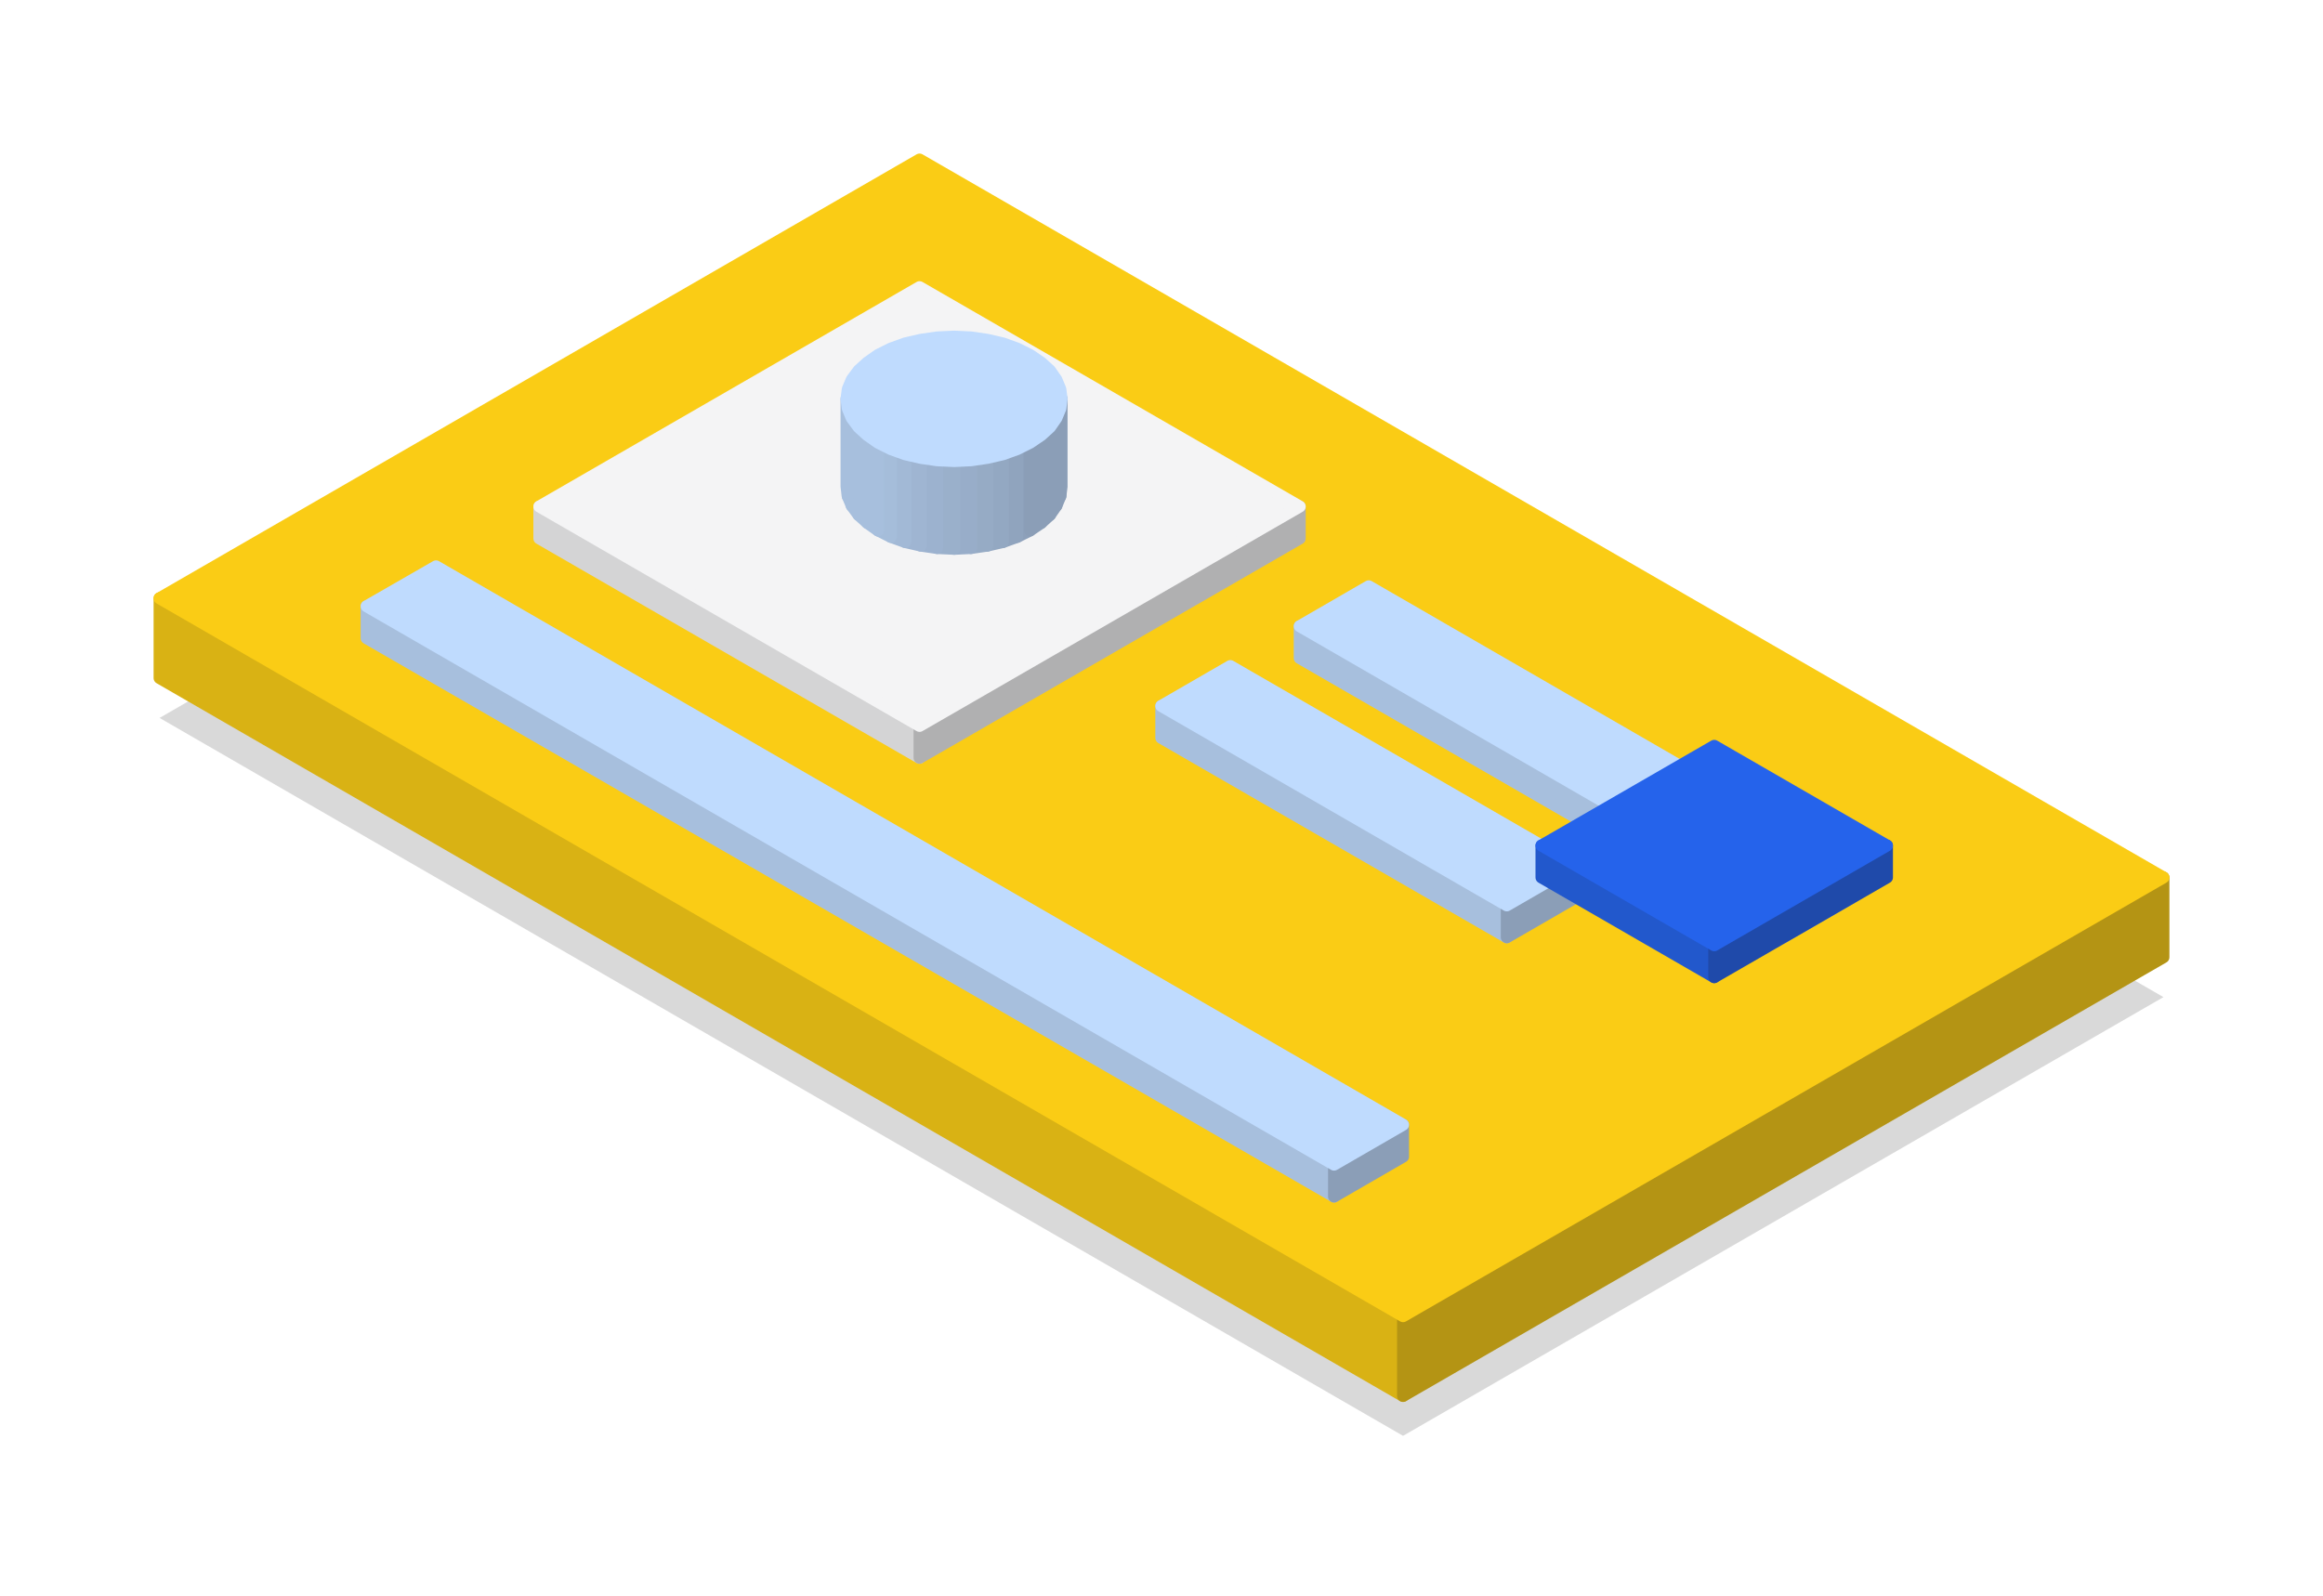
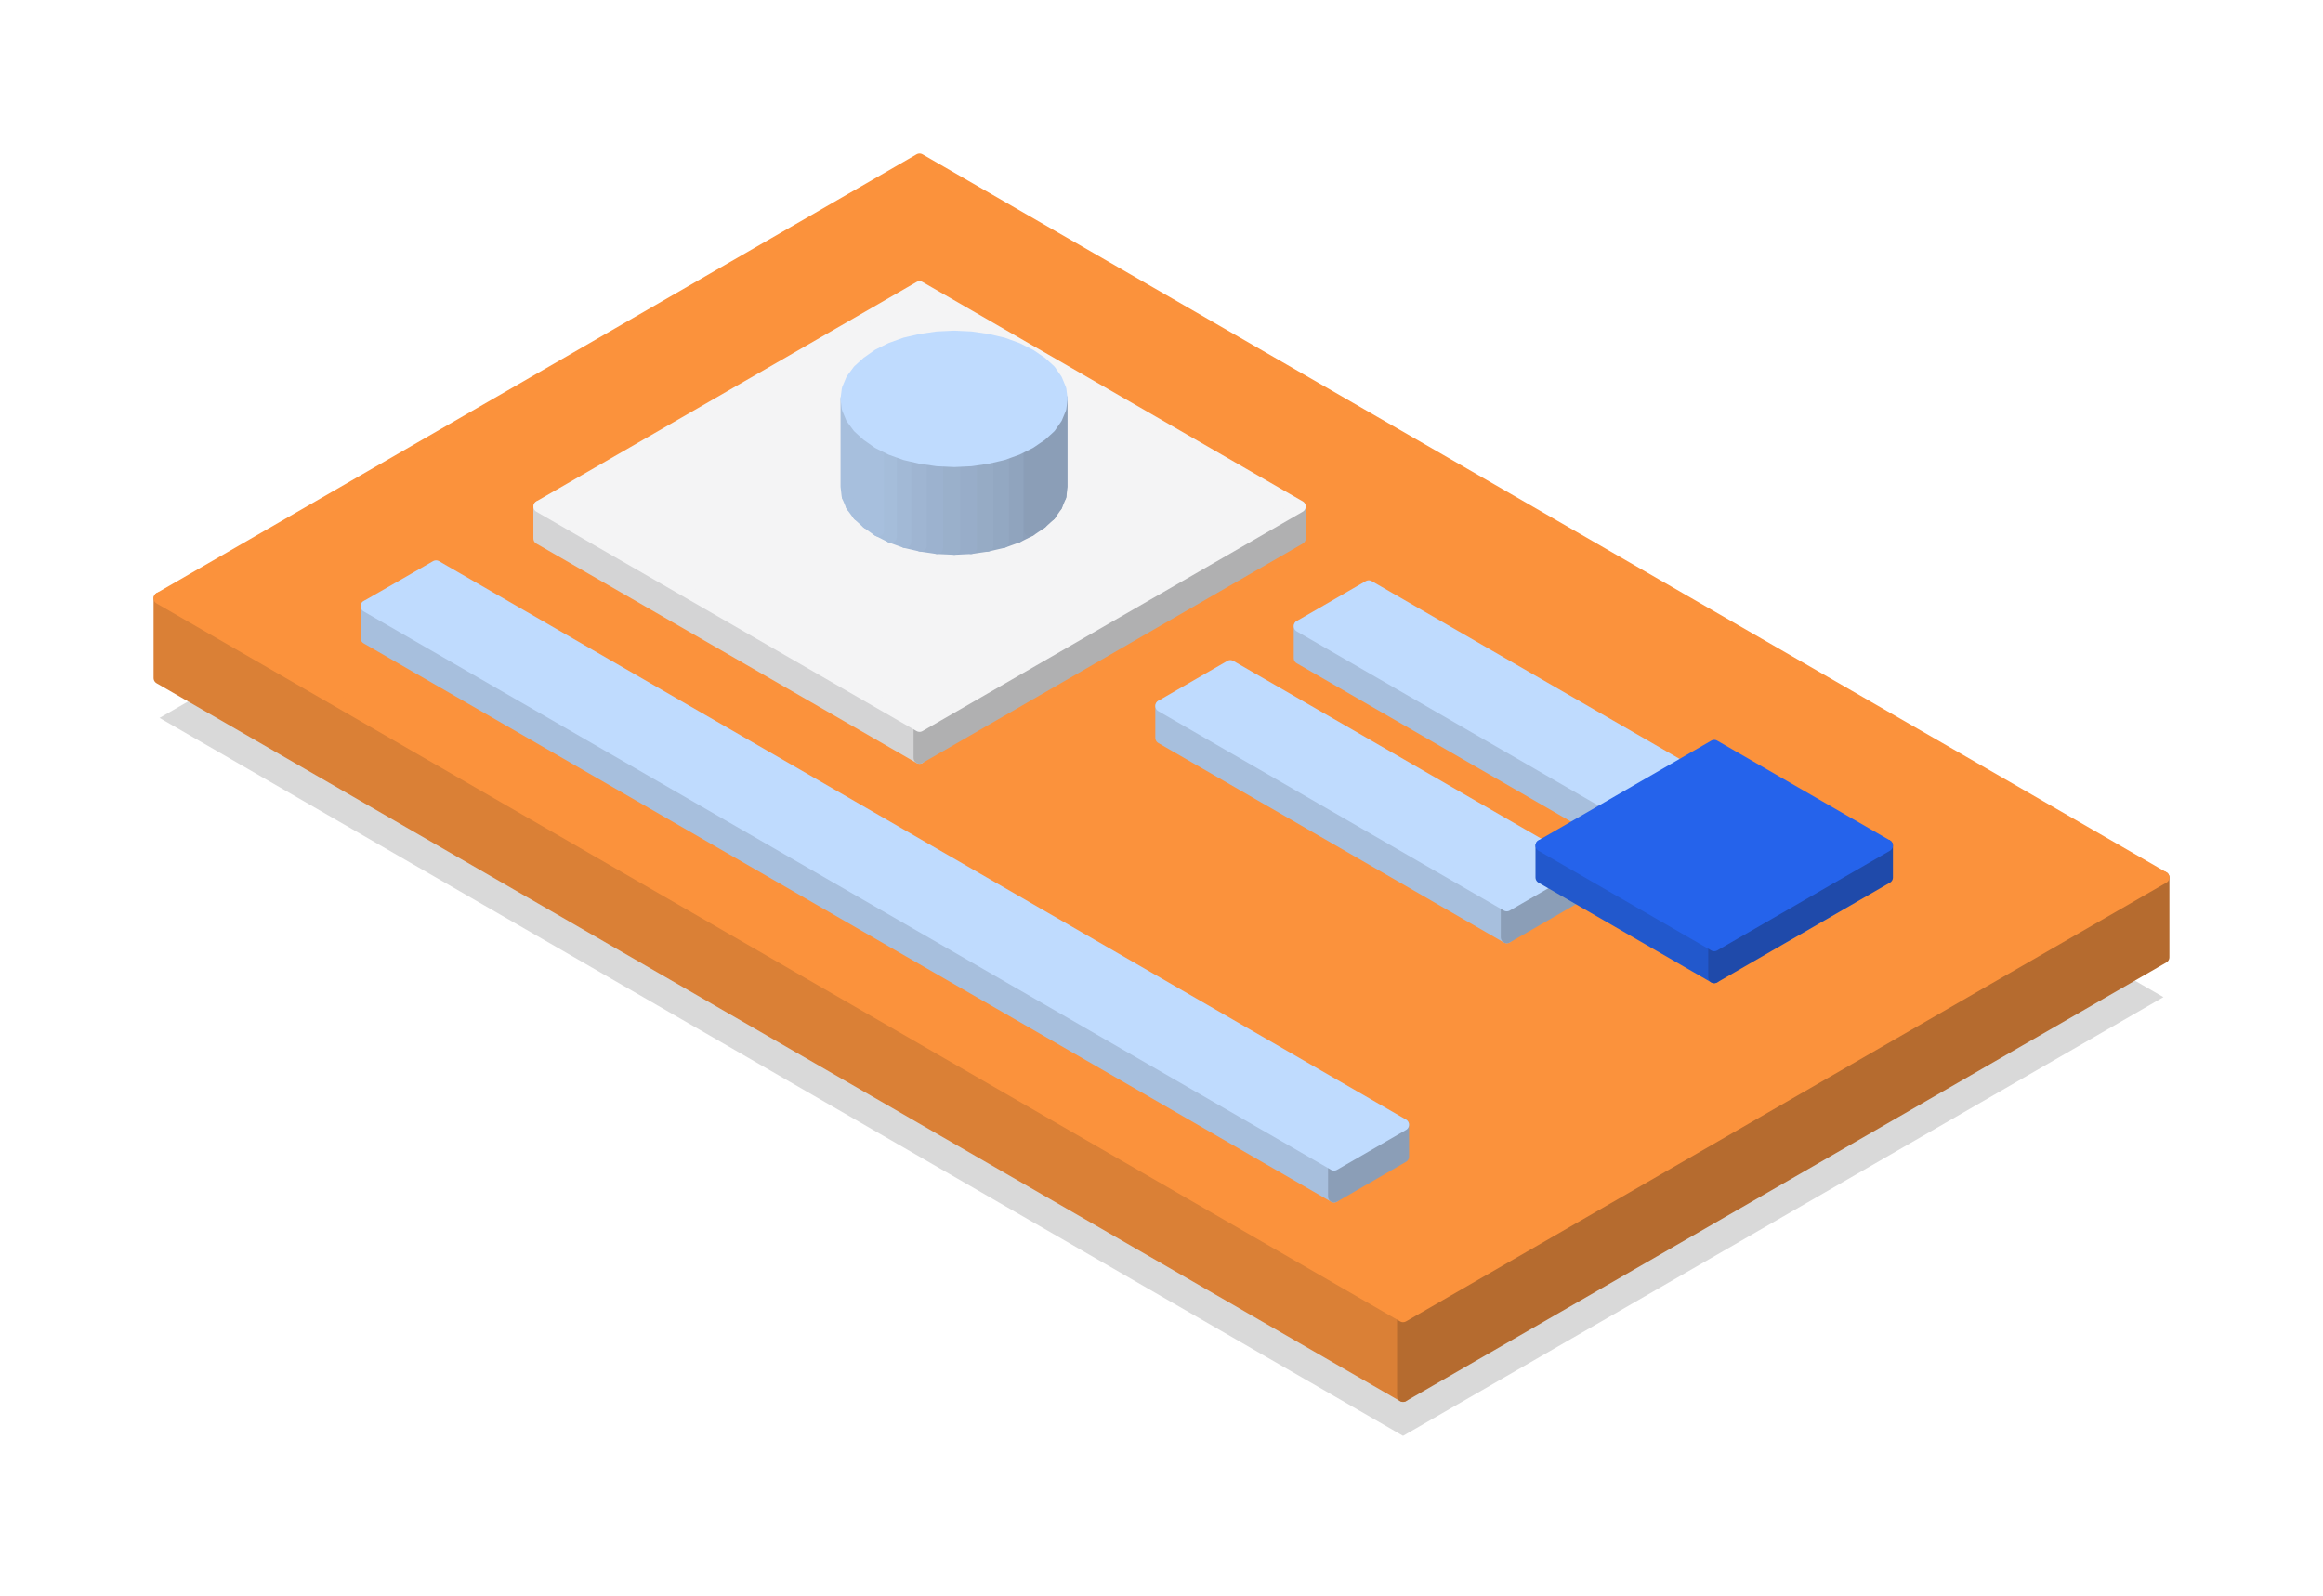
<svg xmlns="http://www.w3.org/2000/svg" width="58.23" height="40" viewBox="-23.05 -6 58.23 40" fill="none" aria-hidden="true">
  <polygon points="0,1 31.18,19 12.12,30 -19.05,12" fill="#111111" fill-opacity="0.16" />
-   <polygon points="-19.05,11 12.12,29 12.12,27 -19.05,9" fill="#d9b214" stroke="#d9b214" stroke-width="0.3" stroke-linejoin="round" />
-   <polygon points="31.18,18 12.12,29 12.12,27 31.18,16" fill="#b49414" stroke="#b49414" stroke-width="0.3" stroke-linejoin="round" />
-   <polygon points="0,-2 31.18,16 12.12,27 -19.05,9" fill="#FACC15" stroke="#FACC15" stroke-width="0.3" stroke-linejoin="round" />
+   <polygon points="-19.05,11 12.12,29 12.12,27 -19.05,9" fill="#da8036" stroke="#da8036" stroke-width="0.3" stroke-linejoin="round" />
+   <polygon points="31.18,18 12.12,29 12.12,27 31.18,16" fill="#b56b2f" stroke="#b56b2f" stroke-width="0.3" stroke-linejoin="round" />
+   <polygon points="0,-2 31.18,16 12.12,27 -19.05,9" fill="#FB923C" stroke="#FB923C" stroke-width="0.3" stroke-linejoin="round" />
  <polygon points="-9.53,7.5 0,13 0,12.2 -9.53,6.7" fill="#d4d4d5" stroke="#d4d4d5" stroke-width="0.3" stroke-linejoin="round" />
  <polygon points="9.53,7.5 0,13 0,12.2 9.53,6.7" fill="#b0b0b1" stroke="#b0b0b1" stroke-width="0.3" stroke-linejoin="round" />
  <polygon points="0,1.2 9.53,6.7 0,12.2 -9.53,6.7" fill="#F4F4F5" stroke="#F4F4F5" stroke-width="0.3" stroke-linejoin="round" />
  <polygon points="2.77,7.3 2.45,7.46 2.45,5.26 2.77,5.1" fill="#8da0ba" stroke="#8da0ba" stroke-width="0.3" stroke-linejoin="round" />
  <polygon points="2.45,7.46 2.09,7.59 2.09,5.39 2.45,5.26" fill="#90a4be" stroke="#90a4be" stroke-width="0.3" stroke-linejoin="round" />
  <polygon points="2.09,7.59 1.7,7.68 1.7,5.48 2.09,5.39" fill="#93a8c2" stroke="#93a8c2" stroke-width="0.3" stroke-linejoin="round" />
  <polygon points="1.7,7.68 1.29,7.74 1.29,5.54 1.7,5.48" fill="#96abc5" stroke="#96abc5" stroke-width="0.3" stroke-linejoin="round" />
  <polygon points="1.29,7.74 0.87,7.76 0.87,5.56 1.29,5.54" fill="#98adc9" stroke="#98adc9" stroke-width="0.3" stroke-linejoin="round" />
  <polygon points="0.87,7.76 0.44,7.74 0.44,5.54 0.87,5.56" fill="#9ab0cb" stroke="#9ab0cb" stroke-width="0.3" stroke-linejoin="round" />
  <polygon points="0.44,7.74 0.03,7.68 0.03,5.48 0.44,5.54" fill="#9cb2cf" stroke="#9cb2cf" stroke-width="0.3" stroke-linejoin="round" />
  <polygon points="0.03,7.68 -0.36,7.59 -0.36,5.39 0.03,5.48" fill="#9fb5d2" stroke="#9fb5d2" stroke-width="0.3" stroke-linejoin="round" />
  <polygon points="-0.36,7.59 -0.72,7.46 -0.72,5.26 -0.36,5.39" fill="#a2b9d6" stroke="#a2b9d6" stroke-width="0.3" stroke-linejoin="round" />
  <polygon points="-0.72,7.46 -1.04,7.3 -1.04,5.1 -0.72,5.26" fill="#a5bdda" stroke="#a5bdda" stroke-width="0.3" stroke-linejoin="round" />
  <polygon points="-1.04,7.3 -1.31,7.11 -1.31,4.91 -1.04,5.1" fill="#a7bfdd" stroke="#a7bfdd" stroke-width="0.3" stroke-linejoin="round" />
  <polygon points="-1.31,7.11 -1.53,6.91 -1.53,4.71 -1.31,4.91" fill="#a7bfdd" stroke="#a7bfdd" stroke-width="0.3" stroke-linejoin="round" />
  <polygon points="-1.53,6.91 -1.7,6.68 -1.7,4.48 -1.53,4.71" fill="#a7bfdd" stroke="#a7bfdd" stroke-width="0.3" stroke-linejoin="round" />
  <polygon points="-1.7,6.68 -1.8,6.44 -1.8,4.24 -1.7,4.48" fill="#a7bfdd" stroke="#a7bfdd" stroke-width="0.3" stroke-linejoin="round" />
  <polygon points="-1.8,6.44 -1.83,6.2 -1.83,4 -1.8,4.24" fill="#a7bfdd" stroke="#a7bfdd" stroke-width="0.3" stroke-linejoin="round" />
  <polygon points="3.56,6.2 3.53,6.44 3.53,4.24 3.56,4" fill="#8b9eb7" stroke="#8b9eb7" stroke-width="0.3" stroke-linejoin="round" />
  <polygon points="3.53,6.44 3.43,6.68 3.43,4.48 3.53,4.24" fill="#8b9eb7" stroke="#8b9eb7" stroke-width="0.3" stroke-linejoin="round" />
  <polygon points="3.43,6.68 3.27,6.91 3.27,4.71 3.43,4.48" fill="#8b9eb7" stroke="#8b9eb7" stroke-width="0.3" stroke-linejoin="round" />
  <polygon points="3.27,6.91 3.05,7.11 3.05,4.91 3.27,4.71" fill="#8b9eb7" stroke="#8b9eb7" stroke-width="0.3" stroke-linejoin="round" />
  <polygon points="3.05,7.11 2.77,7.3 2.77,5.1 3.05,4.91" fill="#8b9eb7" stroke="#8b9eb7" stroke-width="0.3" stroke-linejoin="round" />
  <polygon points="2.77,5.1 2.45,5.26 2.09,5.39 1.7,5.48 1.29,5.54 0.87,5.56 0.44,5.54 0.03,5.48 -0.36,5.39 -0.72,5.26 -1.04,5.1 -1.31,4.91 -1.53,4.71 -1.7,4.48 -1.8,4.24 -1.83,4 -1.8,3.76 -1.7,3.52 -1.53,3.29 -1.31,3.09 -1.04,2.9 -0.72,2.74 -0.36,2.61 0.03,2.52 0.44,2.46 0.87,2.44 1.29,2.46 1.7,2.52 2.09,2.61 2.45,2.74 2.77,2.9 3.05,3.09 3.27,3.29 3.43,3.52 3.53,3.76 3.56,4 3.53,4.24 3.43,4.48 3.27,4.71 3.05,4.91" fill="#BFDBFE" stroke="#BFDBFE" stroke-width="0.3" stroke-linejoin="round" />
  <polygon points="9.53,10.5 21.65,17.5 21.65,16.7 9.53,9.7" fill="#a7bfdd" stroke="#a7bfdd" stroke-width="0.3" stroke-linejoin="round" />
  <polygon points="23.38,16.5 21.65,17.5 21.65,16.7 23.38,15.7" fill="#8b9eb7" stroke="#8b9eb7" stroke-width="0.3" stroke-linejoin="round" />
  <polygon points="11.26,8.7 23.38,15.7 21.65,16.7 9.53,9.7" fill="#BFDBFE" stroke="#BFDBFE" stroke-width="0.3" stroke-linejoin="round" />
  <polygon points="6.06,12.5 14.72,17.5 14.72,16.7 6.06,11.7" fill="#a7bfdd" stroke="#a7bfdd" stroke-width="0.3" stroke-linejoin="round" />
  <polygon points="16.45,16.5 14.72,17.5 14.72,16.7 16.45,15.7" fill="#8b9eb7" stroke="#8b9eb7" stroke-width="0.3" stroke-linejoin="round" />
  <polygon points="7.79,10.7 16.45,15.7 14.72,16.7 6.06,11.7" fill="#BFDBFE" stroke="#BFDBFE" stroke-width="0.3" stroke-linejoin="round" />
  <polygon points="15.59,16 19.92,18.5 19.92,17.7 15.59,15.2" fill="#2258cc" stroke="#2258cc" stroke-width="0.3" stroke-linejoin="round" />
  <polygon points="24.25,16 19.92,18.5 19.92,17.7 24.25,15.2" fill="#1f4aaa" stroke="#1f4aaa" stroke-width="0.3" stroke-linejoin="round" />
  <polygon points="19.92,12.7 24.25,15.2 19.92,17.7 15.59,15.2" fill="#2563EB" stroke="#2563EB" stroke-width="0.3" stroke-linejoin="round" />
  <polygon points="-13.86,10 10.39,24 10.39,23.2 -13.86,9.2" fill="#a7bfdd" stroke="#a7bfdd" stroke-width="0.3" stroke-linejoin="round" />
  <polygon points="12.12,23 10.39,24 10.39,23.2 12.12,22.2" fill="#8b9eb7" stroke="#8b9eb7" stroke-width="0.3" stroke-linejoin="round" />
  <polygon points="-12.12,8.2 12.12,22.2 10.39,23.2 -13.86,9.2" fill="#BFDBFE" stroke="#BFDBFE" stroke-width="0.3" stroke-linejoin="round" />
</svg>
